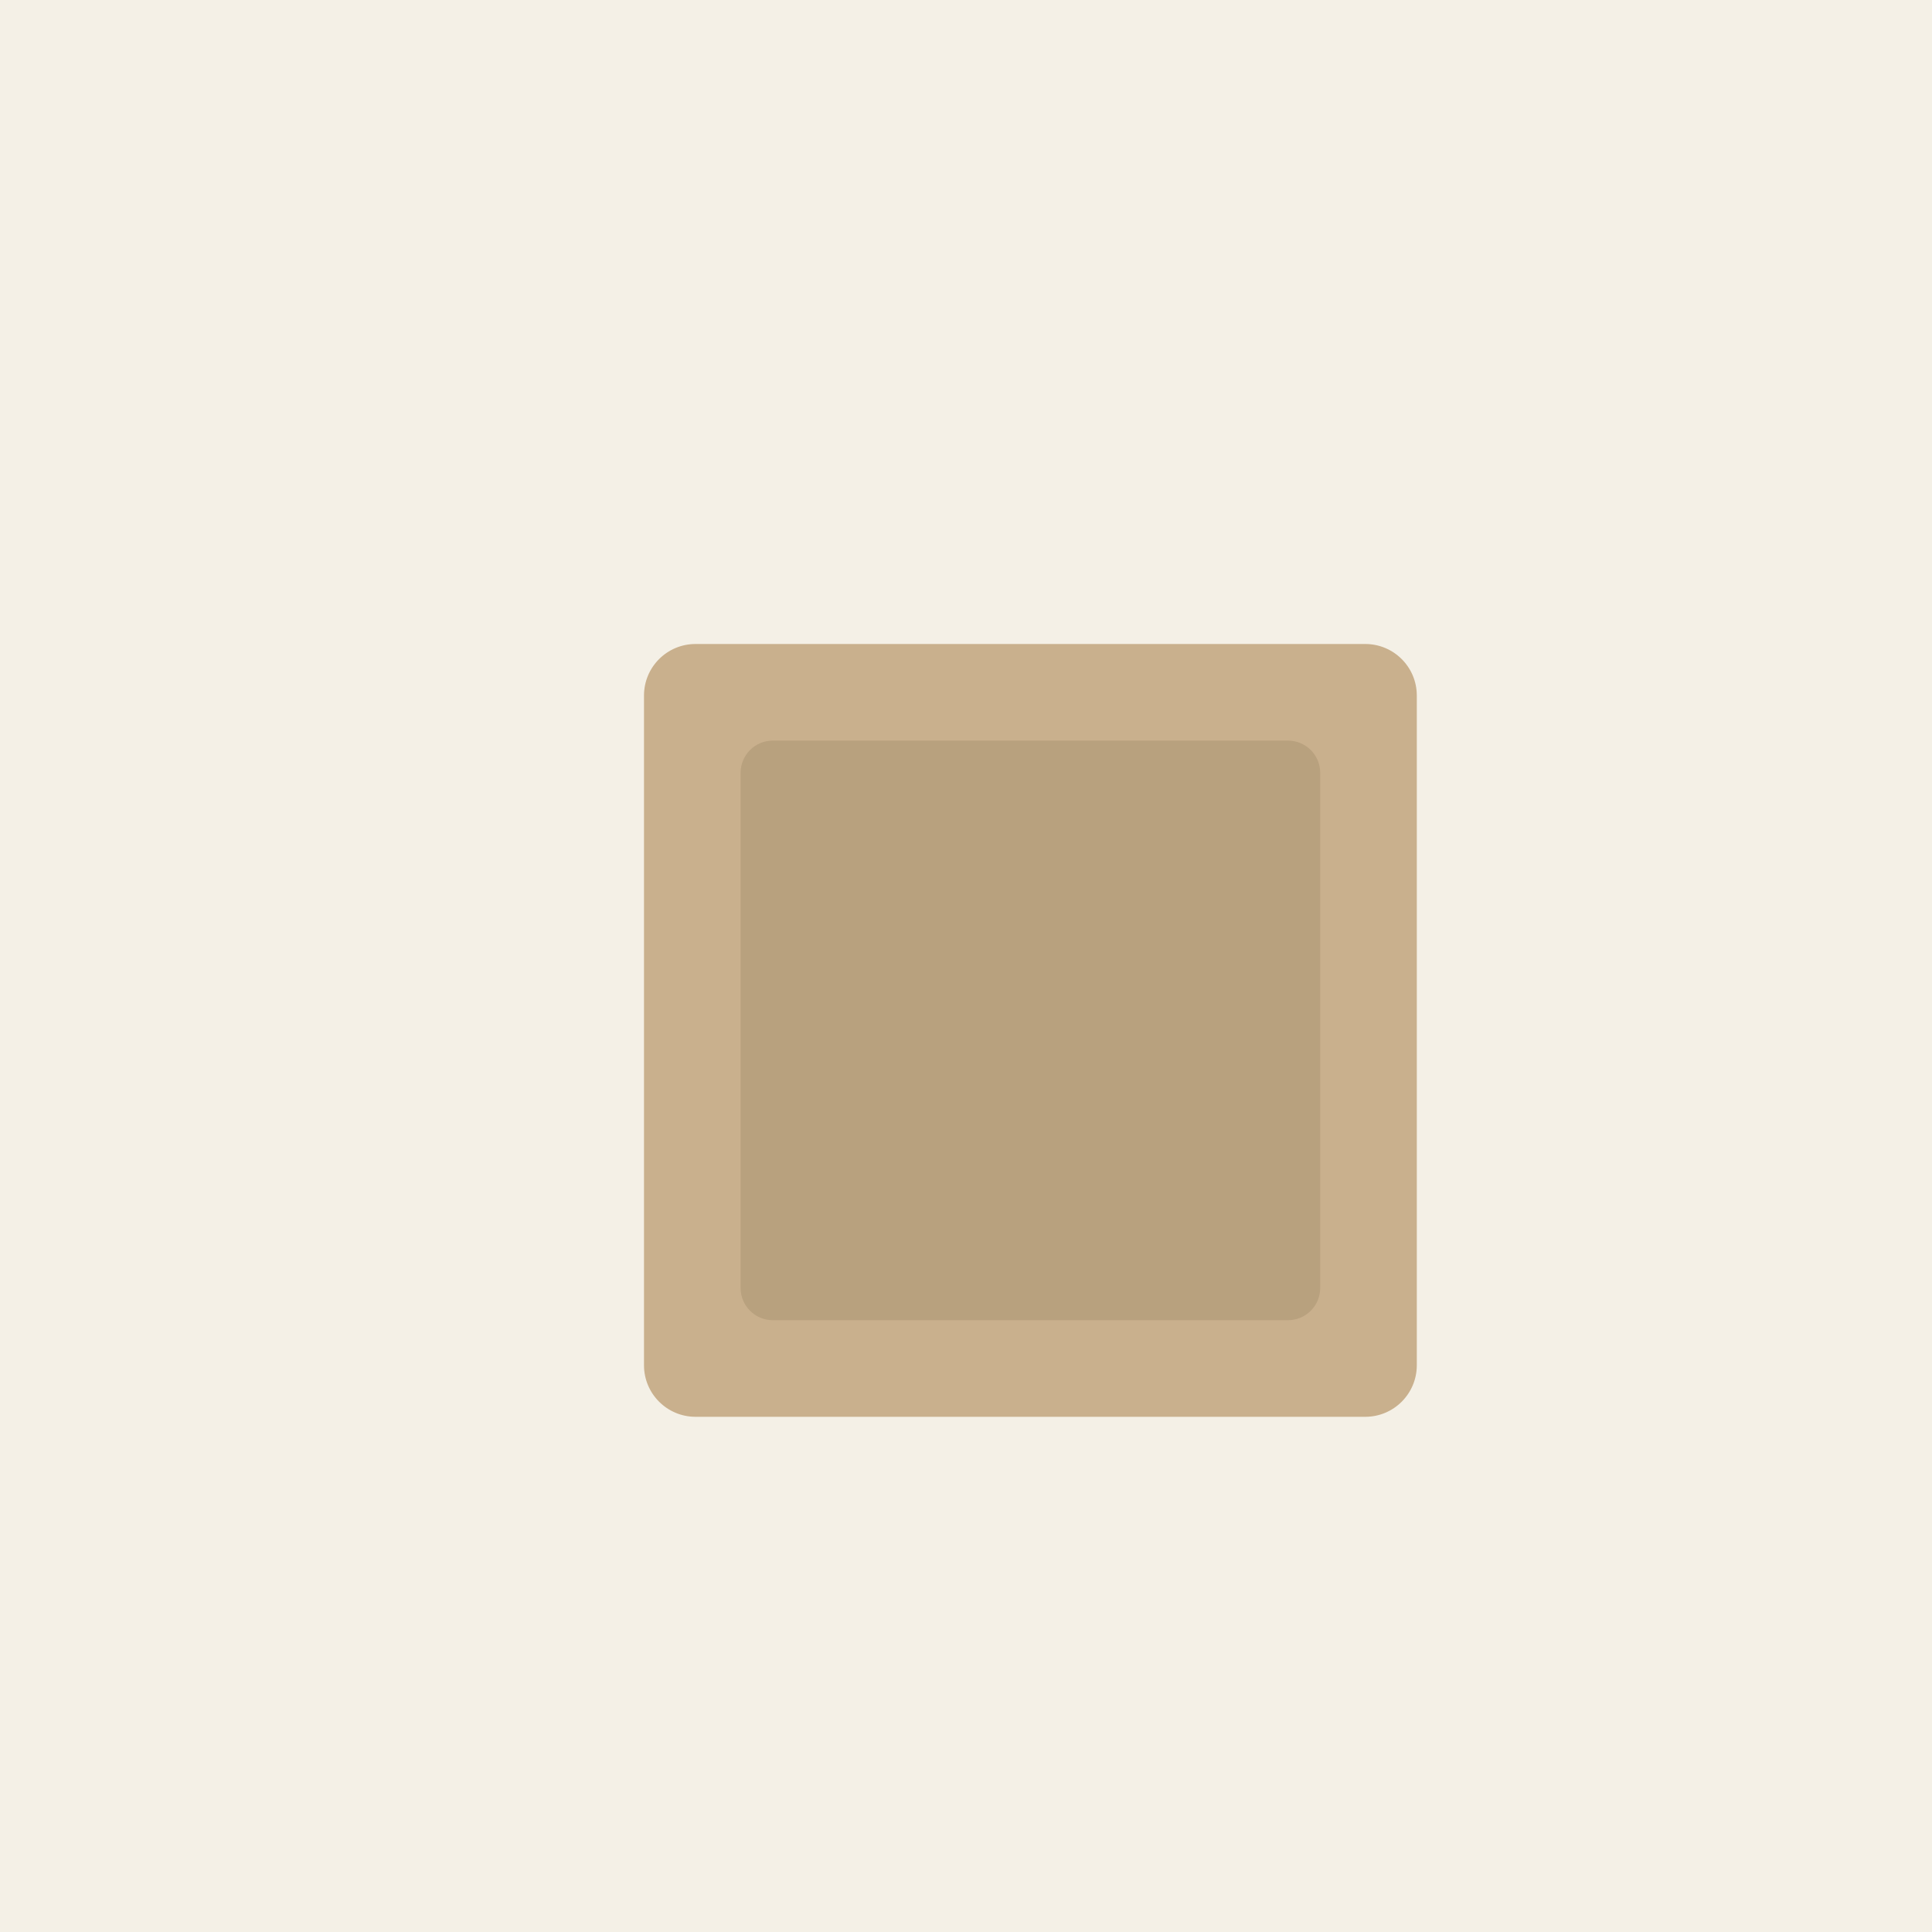
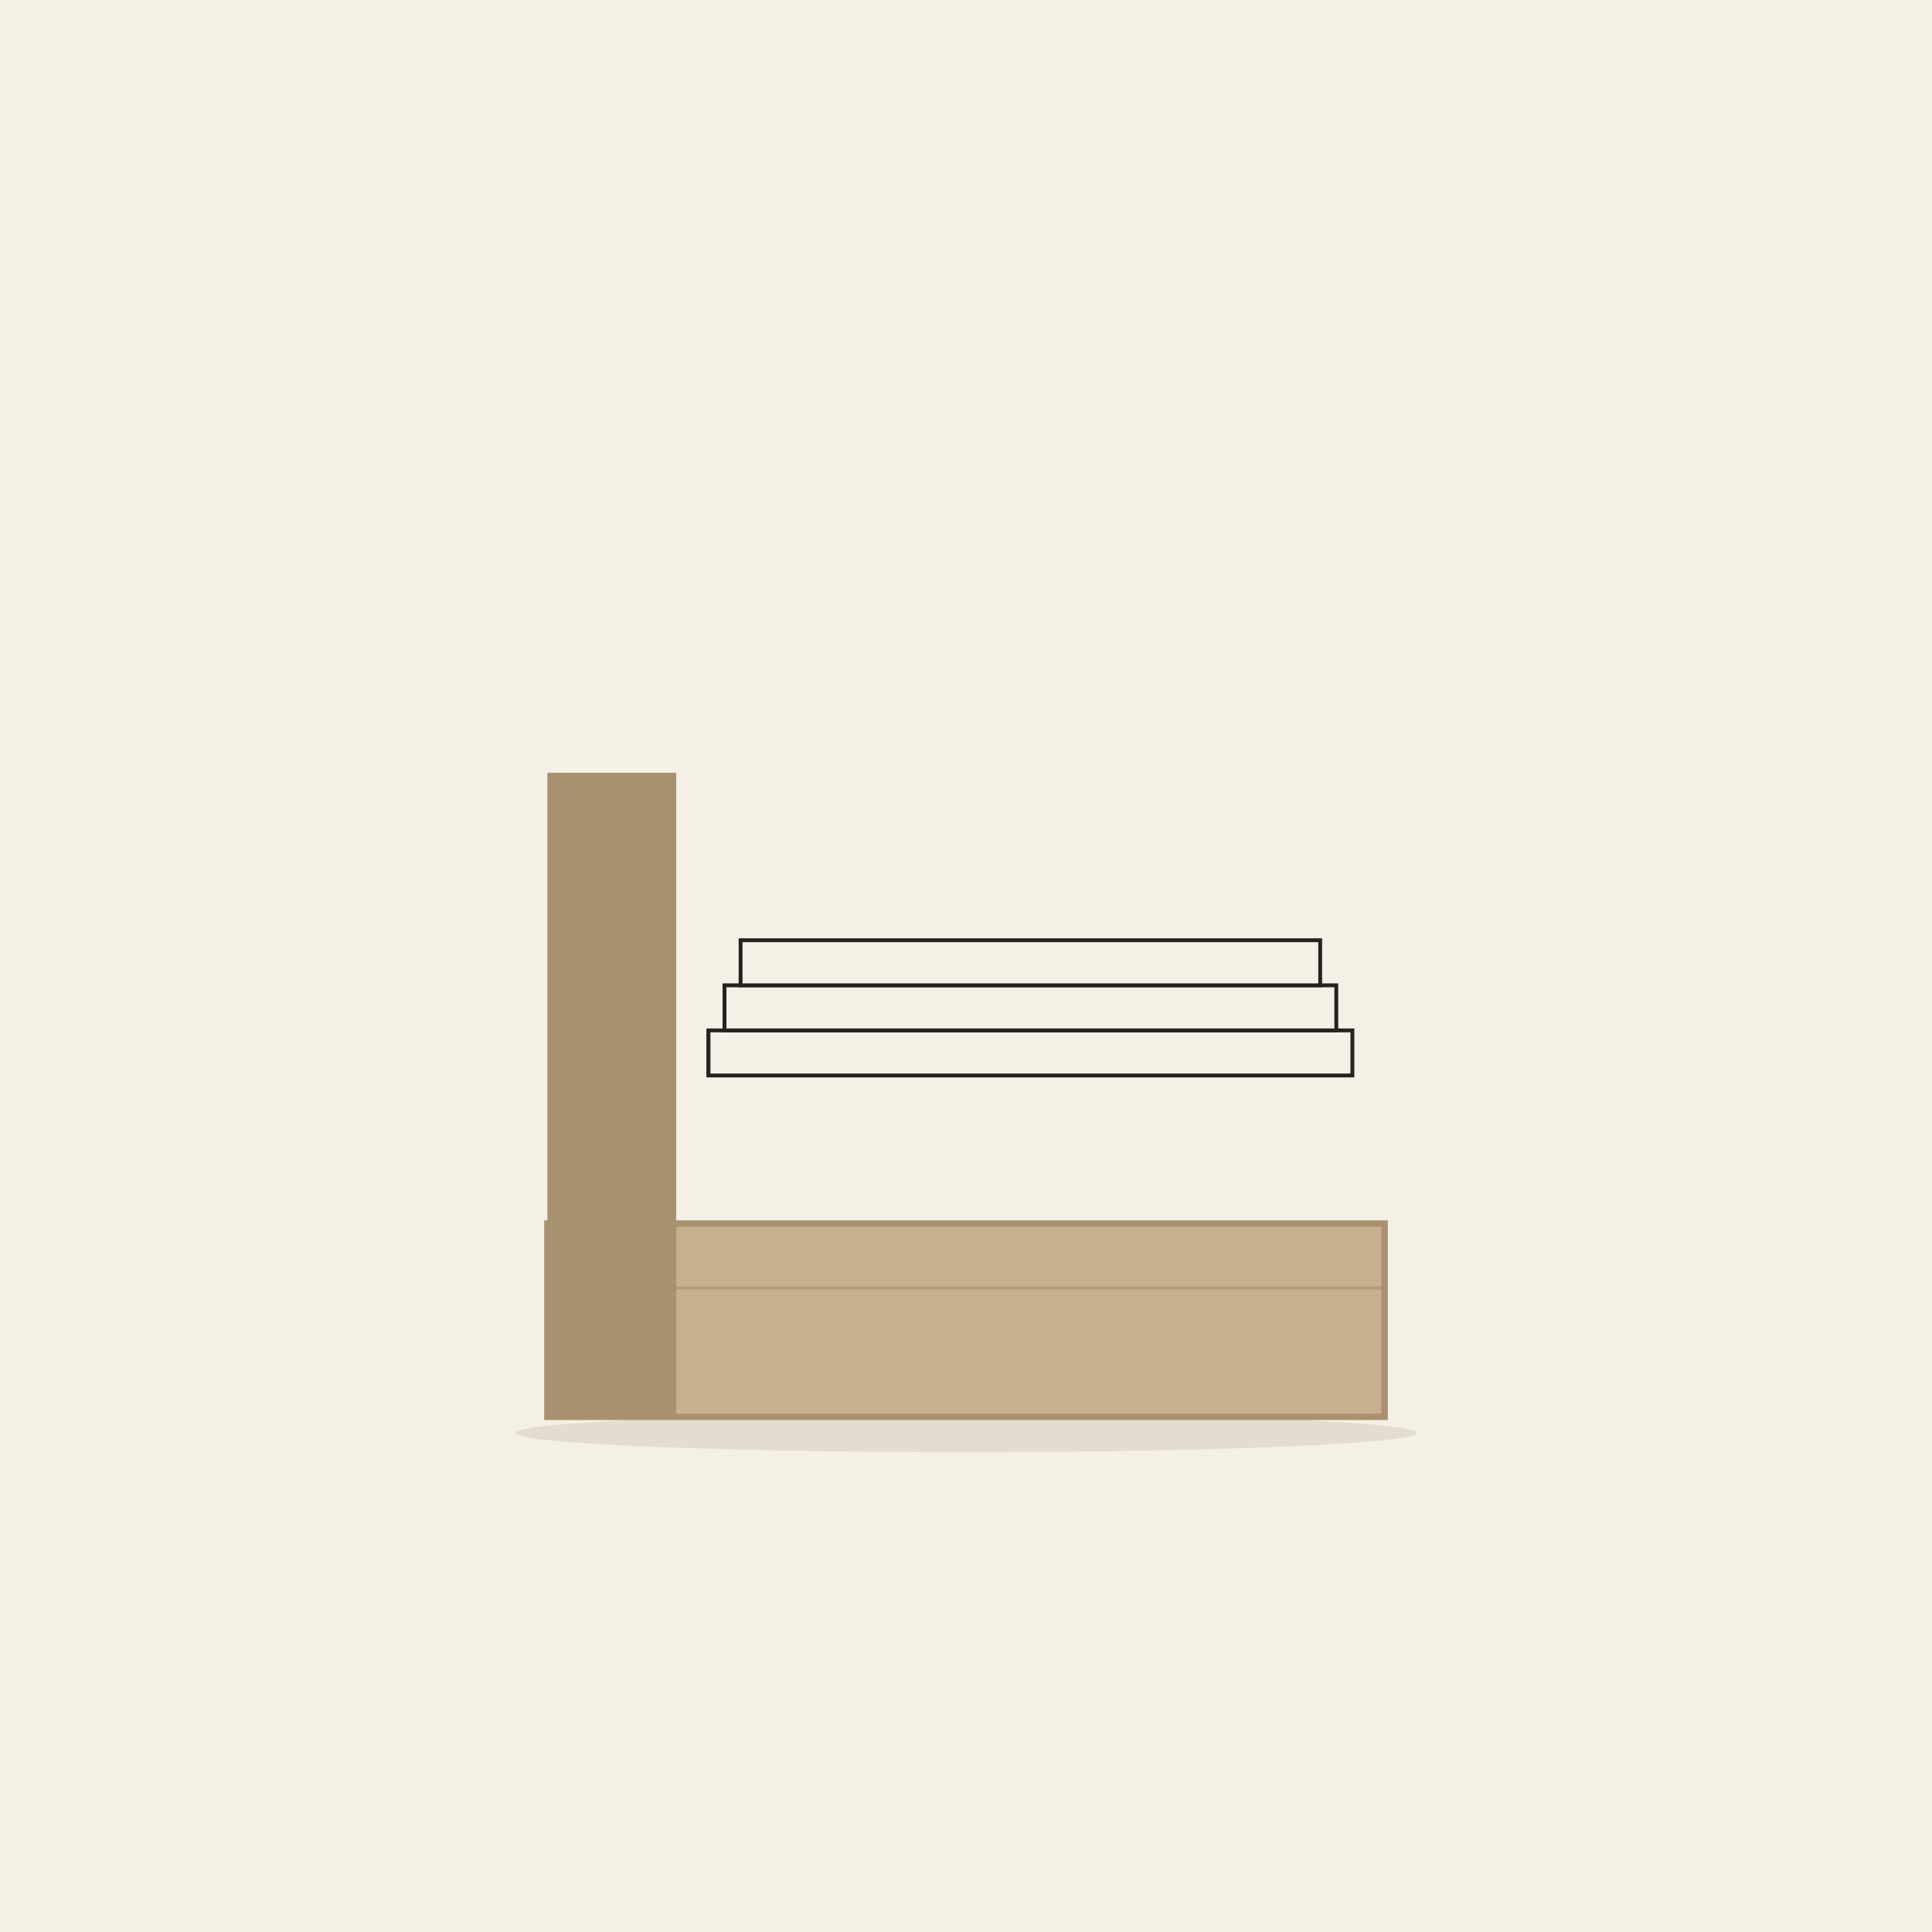
<svg xmlns="http://www.w3.org/2000/svg" viewBox="0 0 600 600" width="600" height="600">
  <rect width="600" height="600" fill="#F4F0E6" />
-   <rect x="200" y="200" width="240" height="240" rx="16" fill="#C9B08D" />
-   <rect x="230" y="230" width="180" height="180" rx="10" fill="#A8916F" opacity="0.5" />
+   <ellipse cx="300" cy="445" rx="140" ry="6" fill="#E4DCCE" />
+   <rect x="170" y="380" width="260" height="60" fill="#C9B08D" stroke="#A8916F" stroke-width="2" />
+   <rect x="170" y="240" width="40" height="200" fill="#A8916F" />
+   <rect x="220" y="320" width="200" height="14" fill="#F4F0E6" stroke="#26221E" stroke-width="1.2" />
+   <rect x="225" y="306" width="190" height="14" fill="#F4F0E6" stroke="#26221E" stroke-width="1.2" />
+   <rect x="230" y="292" width="180" height="14" fill="#F4F0E6" stroke="#26221E" stroke-width="1.2" />
+   <line x1="220" y1="320" x2="220" y2="334" stroke="#26221E" stroke-width="1.2" />
+   <line x1="170" y1="400" x2="430" y2="400" stroke="#A8916F" stroke-width="1" opacity="0.7" />
</svg>
